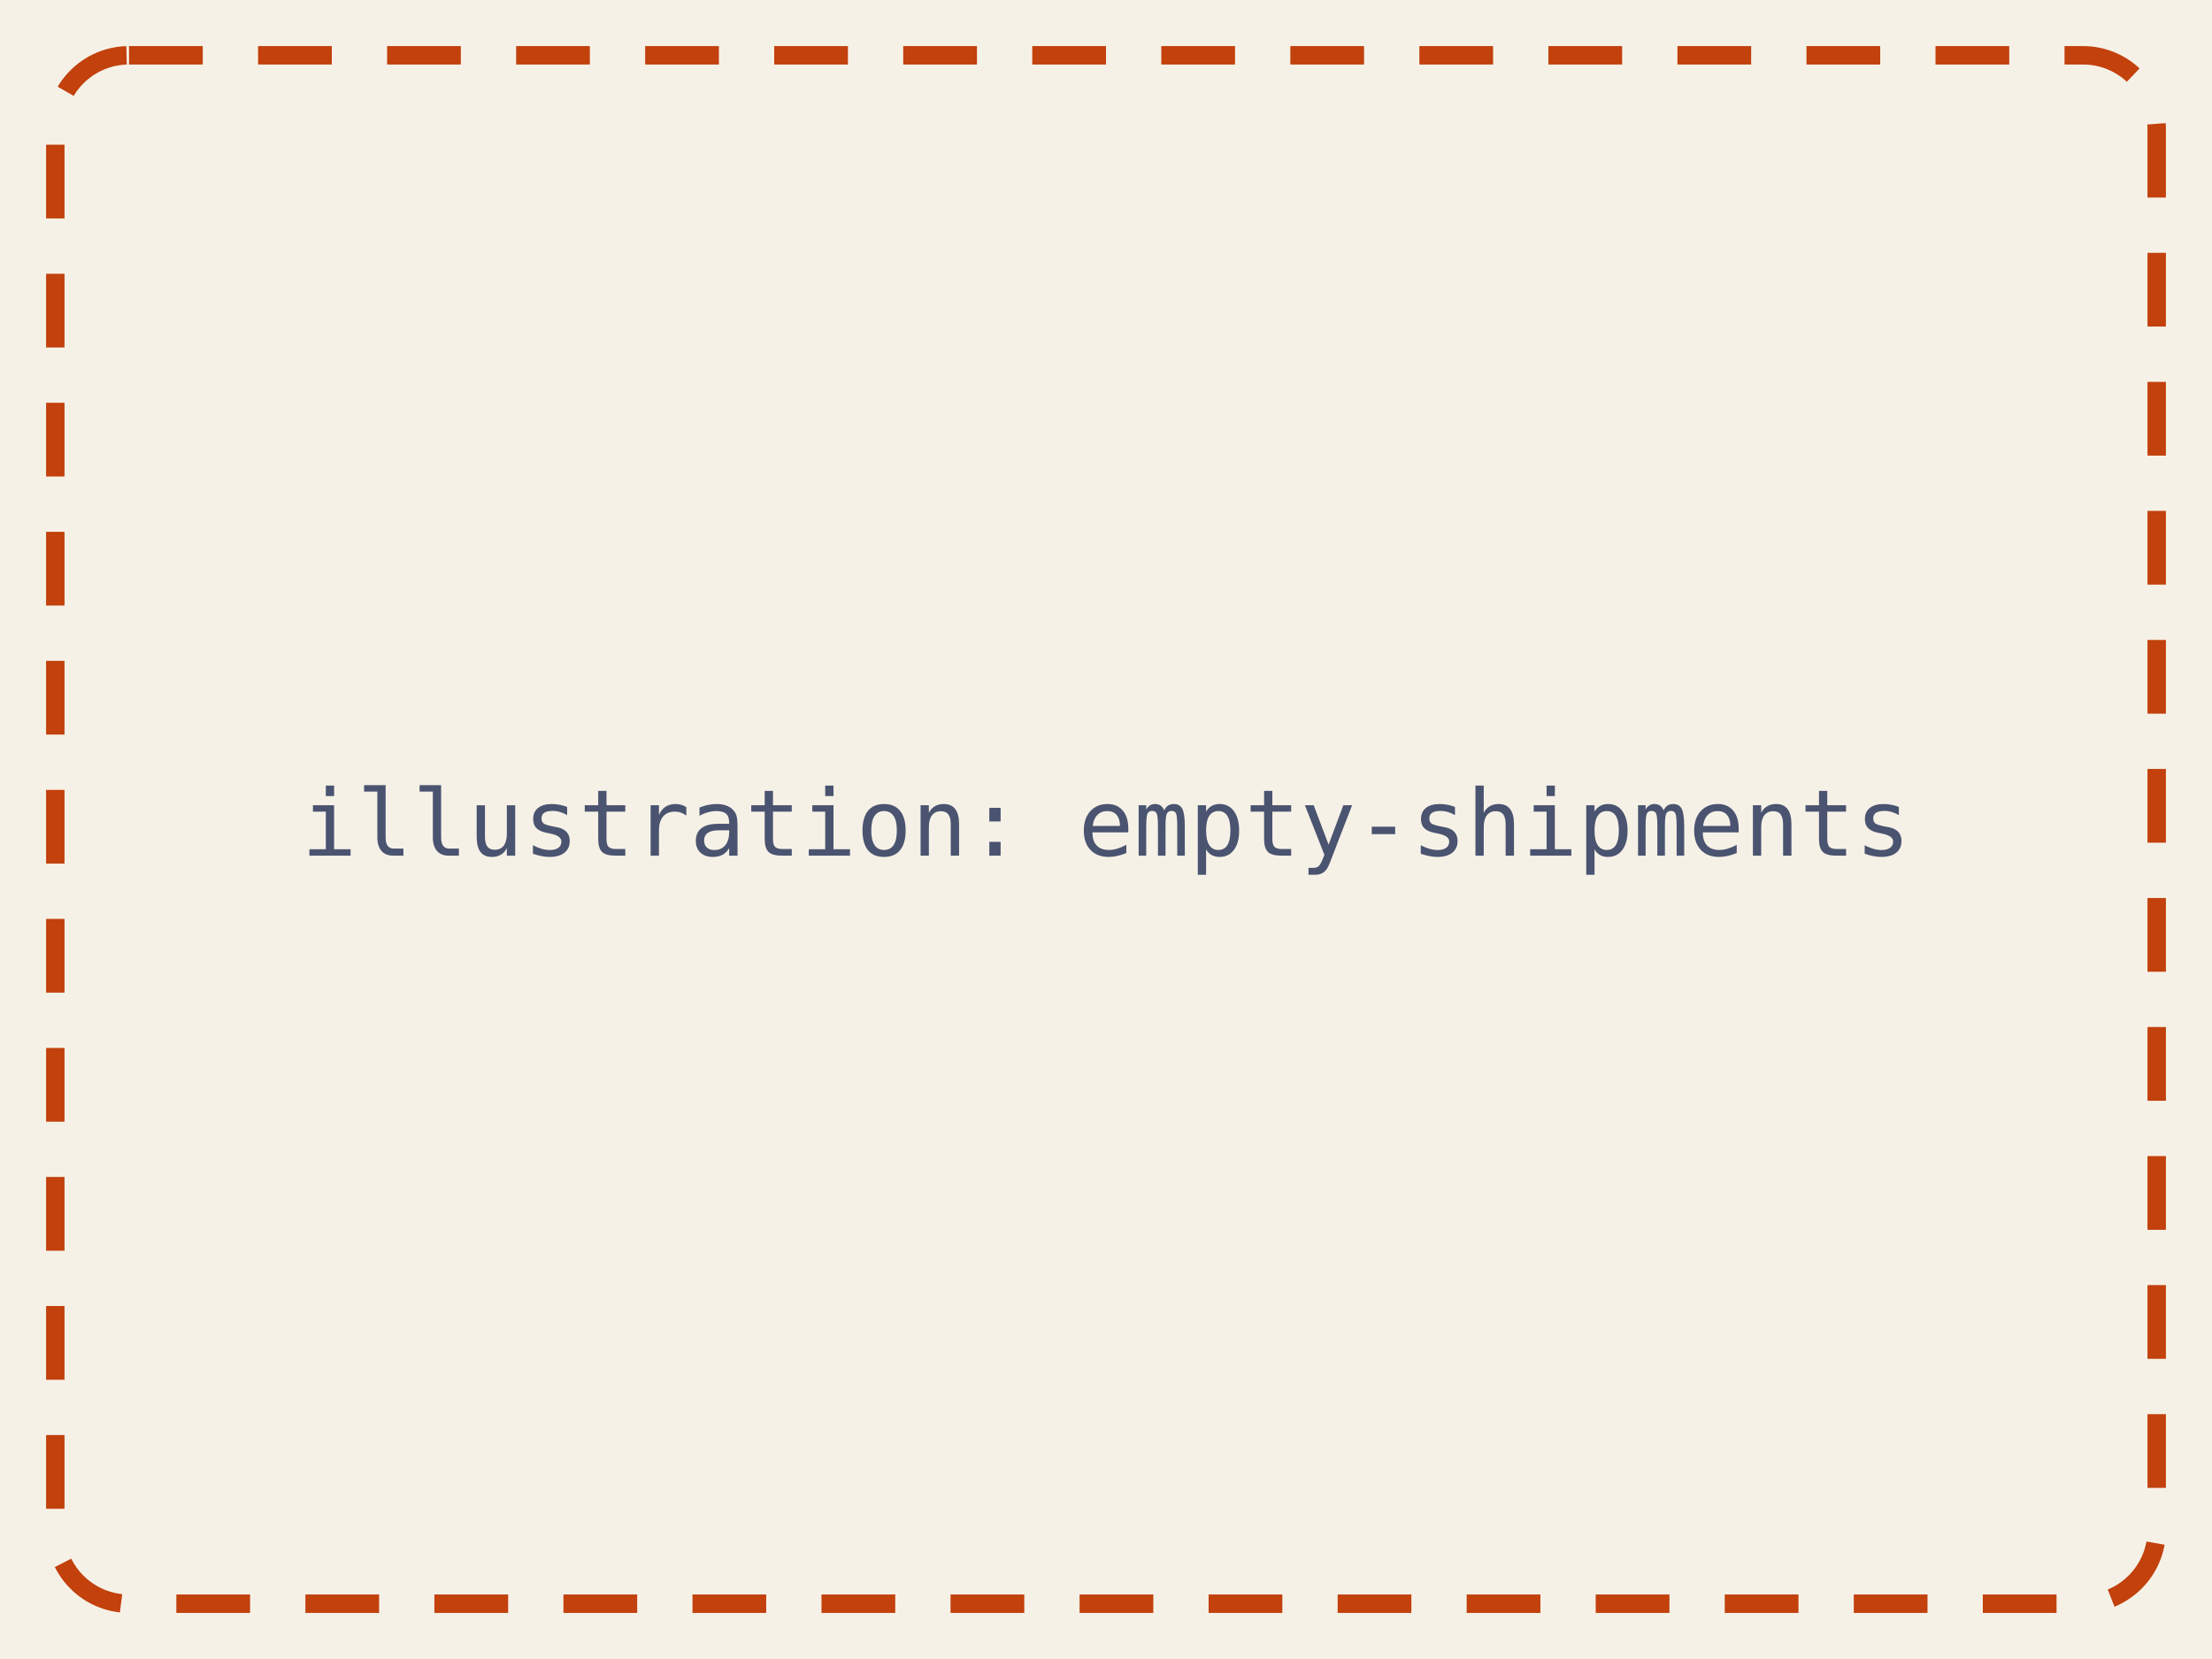
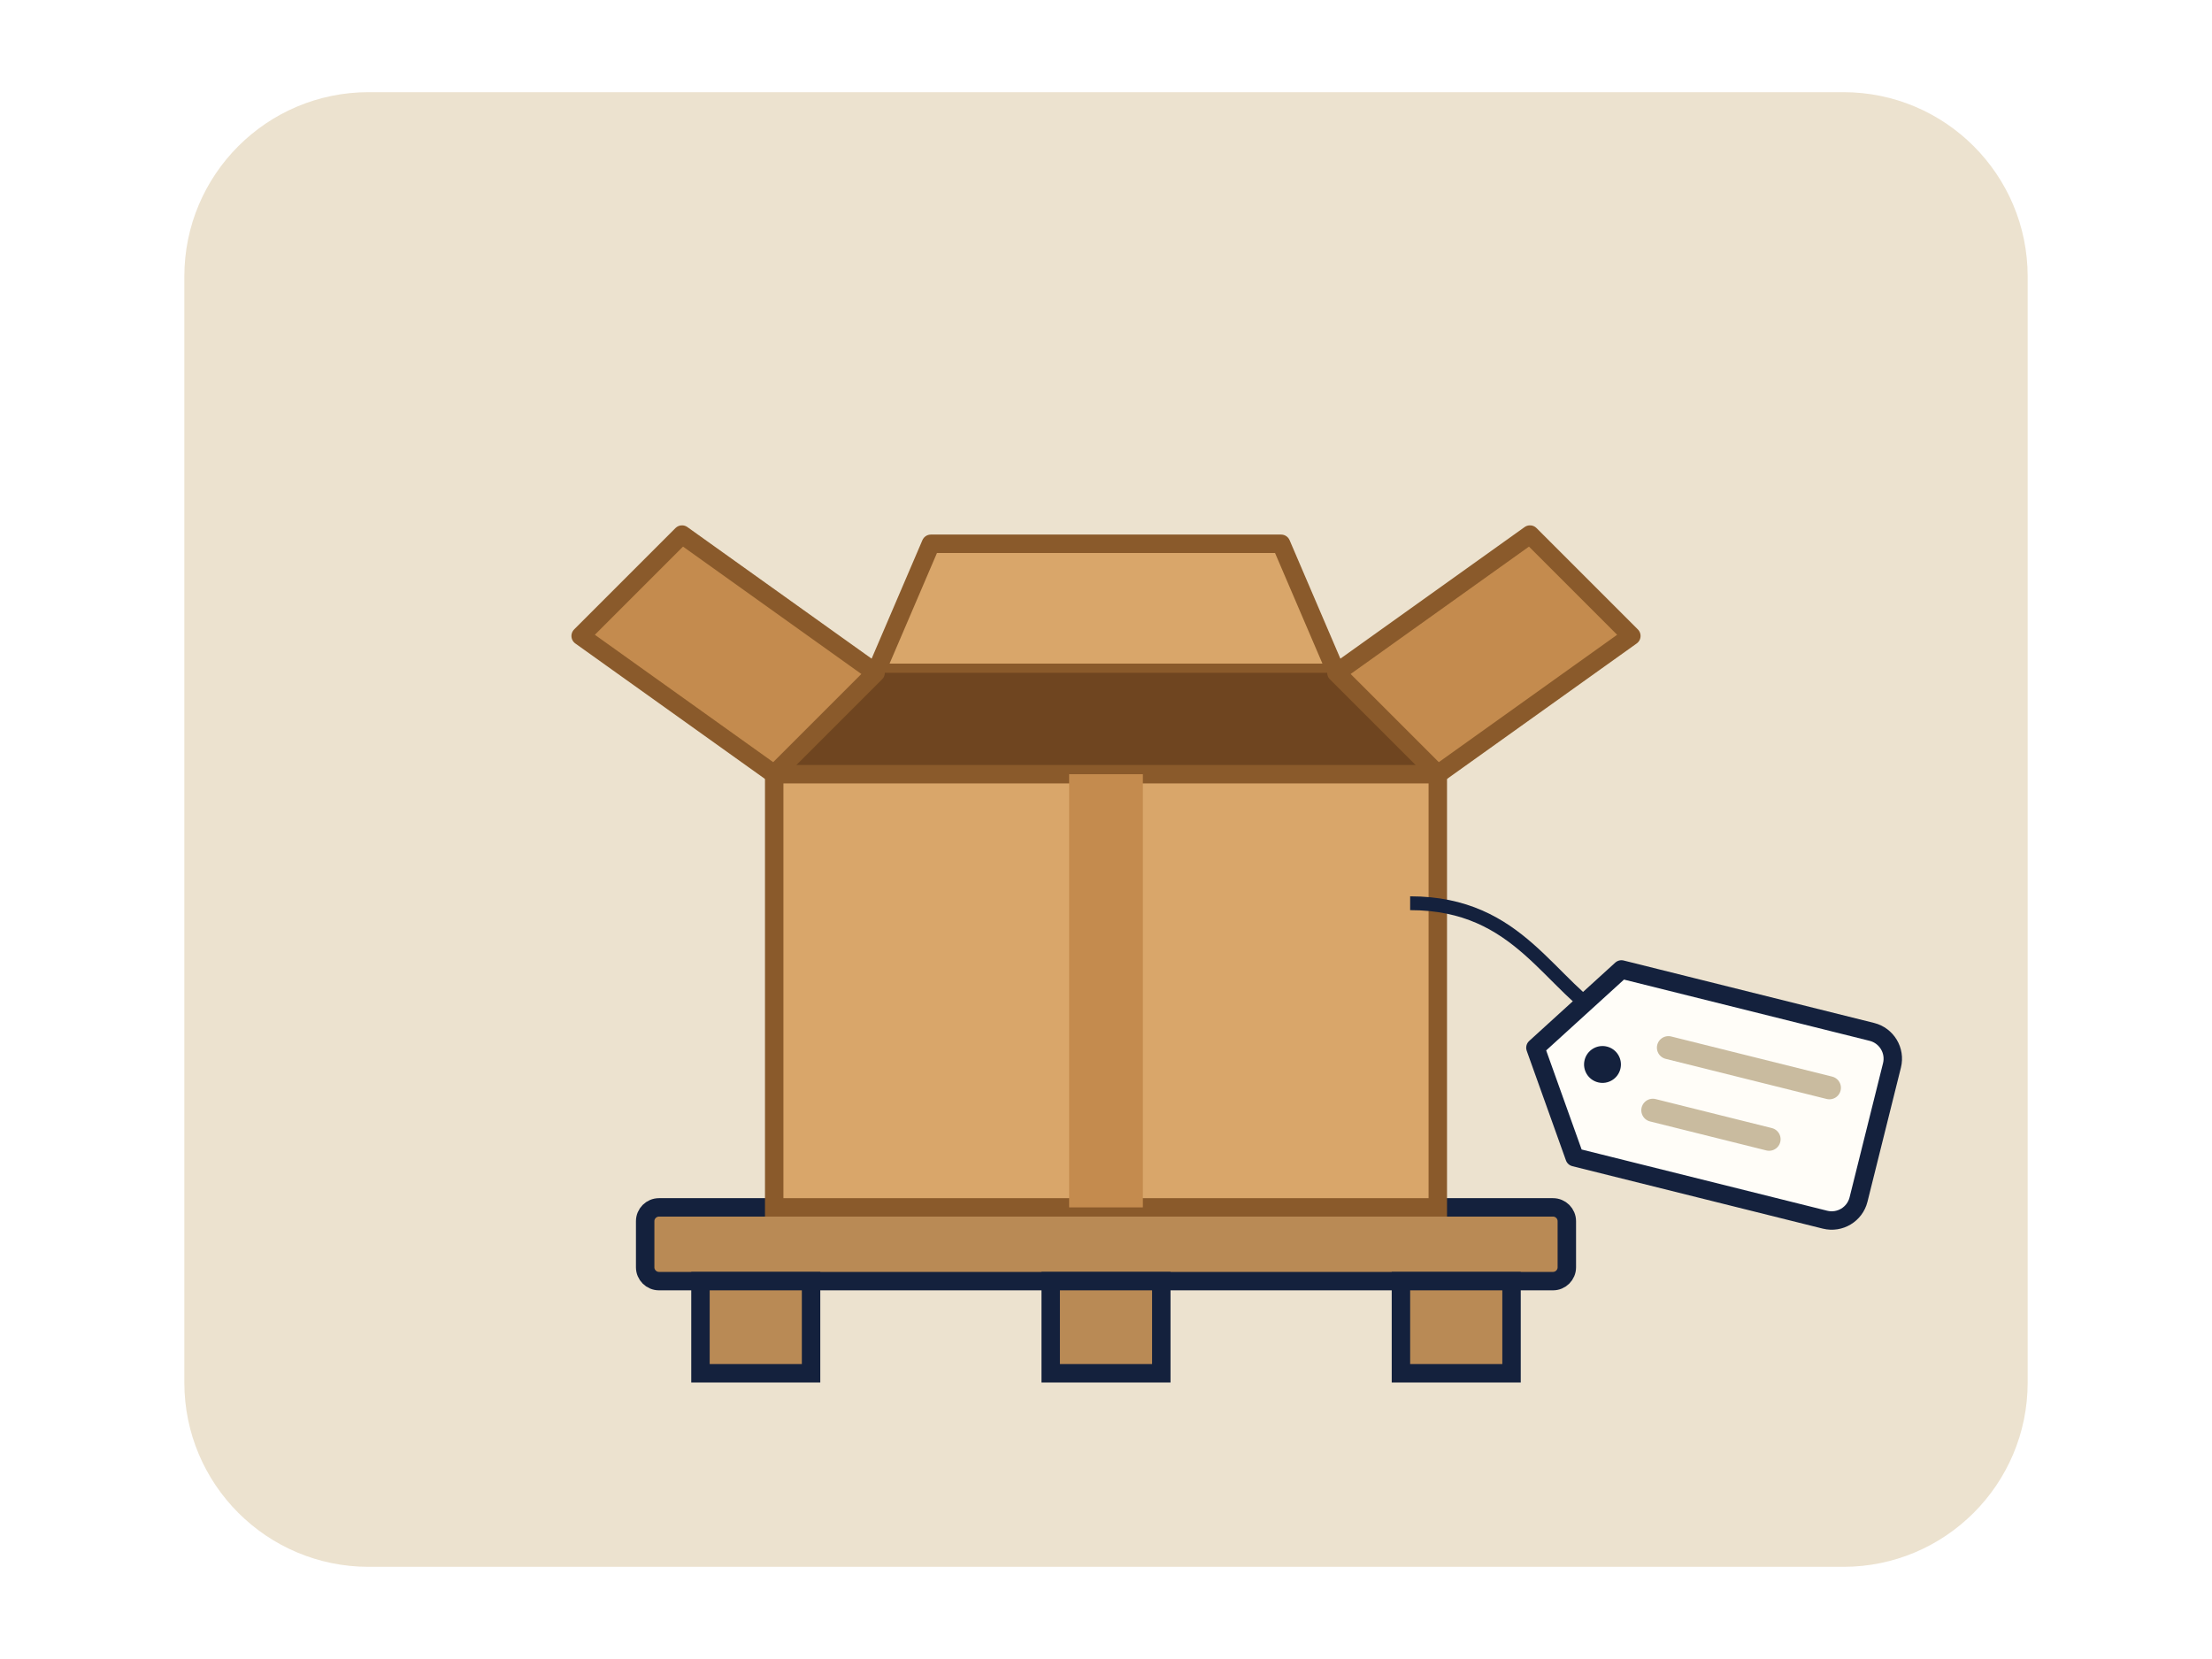
- <svg xmlns="http://www.w3.org/2000/svg" viewBox="0 0 480 360" role="img" aria-label="Illustration placeholder: empty-shipments">
-   <rect width="480" height="360" fill="#f6f1e7" />
-   <rect x="12" y="12" width="456" height="336" fill="none" stroke="#c2410c" stroke-width="4" stroke-dasharray="16 12" rx="16" />
-   <text x="50%" y="50%" text-anchor="middle" dominant-baseline="middle" font-family="monospace" font-size="20" fill="#4a5470">illustration: empty-shipments</text>
+ <svg xmlns="http://www.w3.org/2000/svg" viewBox="0 0 480 360" role="img" aria-label="An open, empty carton on a pallet with a blank shipping tag">
+   <rect x="40" y="20" width="400" height="320" rx="40" fill="#ece2cf" />
+   <rect x="140" y="262" width="200" height="16" rx="3" fill="#b98a55" stroke="#14213d" stroke-width="4" />
+   <rect x="152" y="278" width="24" height="20" fill="#b98a55" stroke="#14213d" stroke-width="4" />
+   <rect x="228" y="278" width="24" height="20" fill="#b98a55" stroke="#14213d" stroke-width="4" />
+   <rect x="304" y="278" width="24" height="20" fill="#b98a55" stroke="#14213d" stroke-width="4" />
+   <path d="M190 146H290L278 118H202Z" fill="#d9a66a" stroke="#8a5a2b" stroke-width="4" stroke-linejoin="round" />
+   <path d="M168 168L190 146H290L312 168Z" fill="#6f4520" />
+   <path d="M168 168L190 146L148 116L126 138Z" fill="#c48b4e" stroke="#8a5a2b" stroke-width="4" stroke-linejoin="round" />
+   <path d="M312 168L290 146L332 116L354 138Z" fill="#c48b4e" stroke="#8a5a2b" stroke-width="4" stroke-linejoin="round" />
+   <rect x="168" y="168" width="144" height="94" fill="#d9a66a" stroke="#8a5a2b" stroke-width="4" />
+   <rect x="232" y="168" width="16" height="94" fill="#c48b4e" />
+   <path d="M306 196C330 196 336 214 350 222" fill="none" stroke="#14213d" stroke-width="3" />
+   <g transform="rotate(14 380 238)">
+     <path d="M346 218H402A6 6 0 0 1 408 224V254A6 6 0 0 1 402 260H346L332 239Z" fill="#fffdf8" stroke="#14213d" stroke-width="4" stroke-linejoin="round" />
+     <circle cx="347" cy="239" r="4" fill="#14213d" />
+     <path d="M360 232H396M360 246H386" stroke="#c9bb9f" stroke-width="5" stroke-linecap="round" />
+   </g>
</svg>
